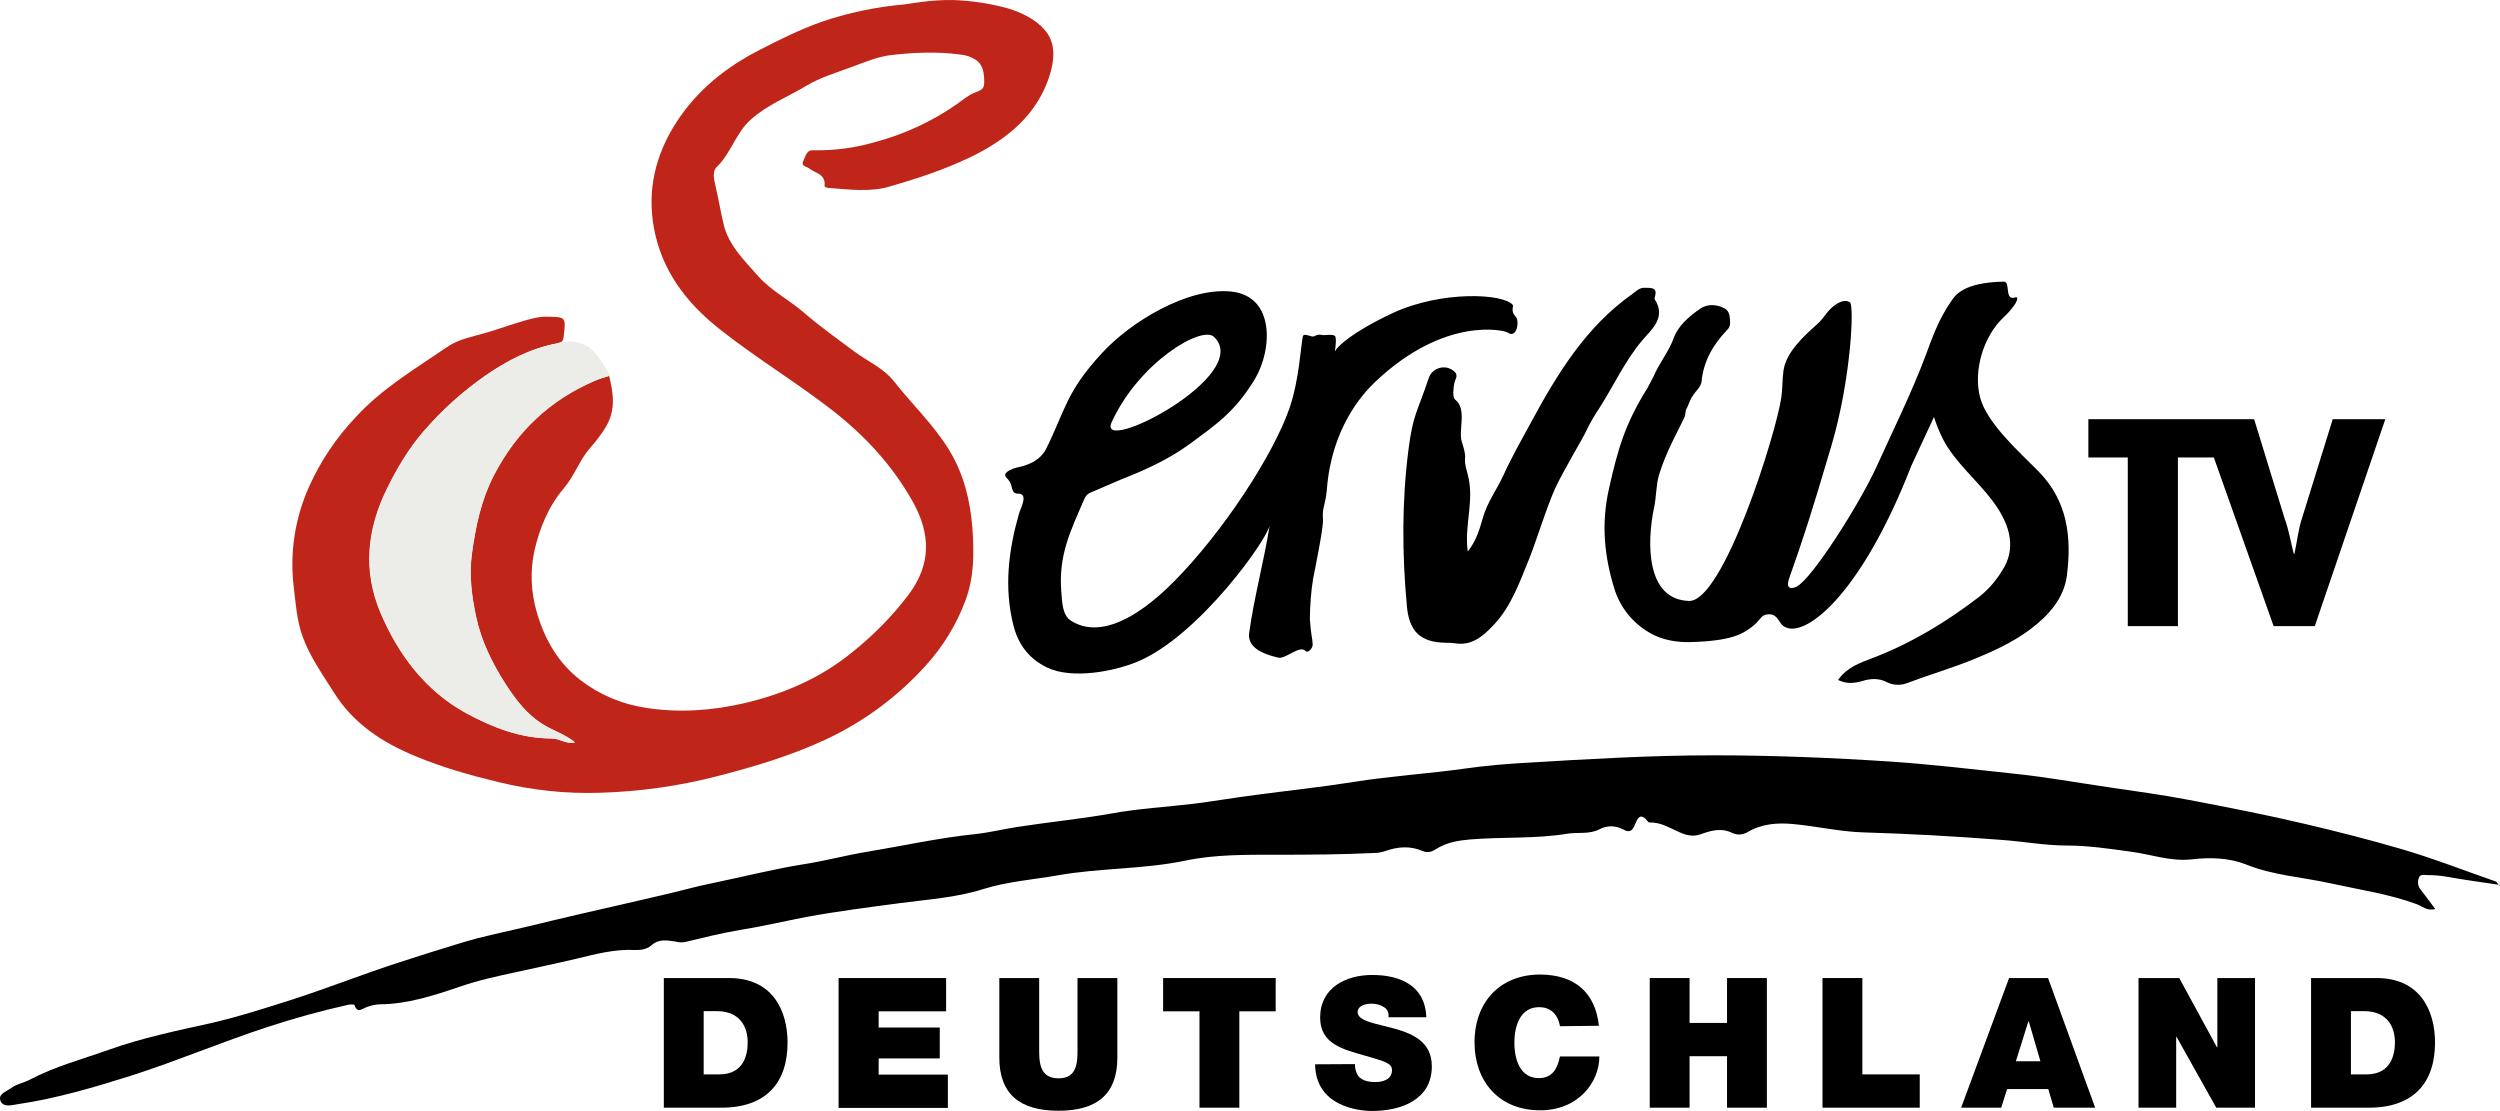
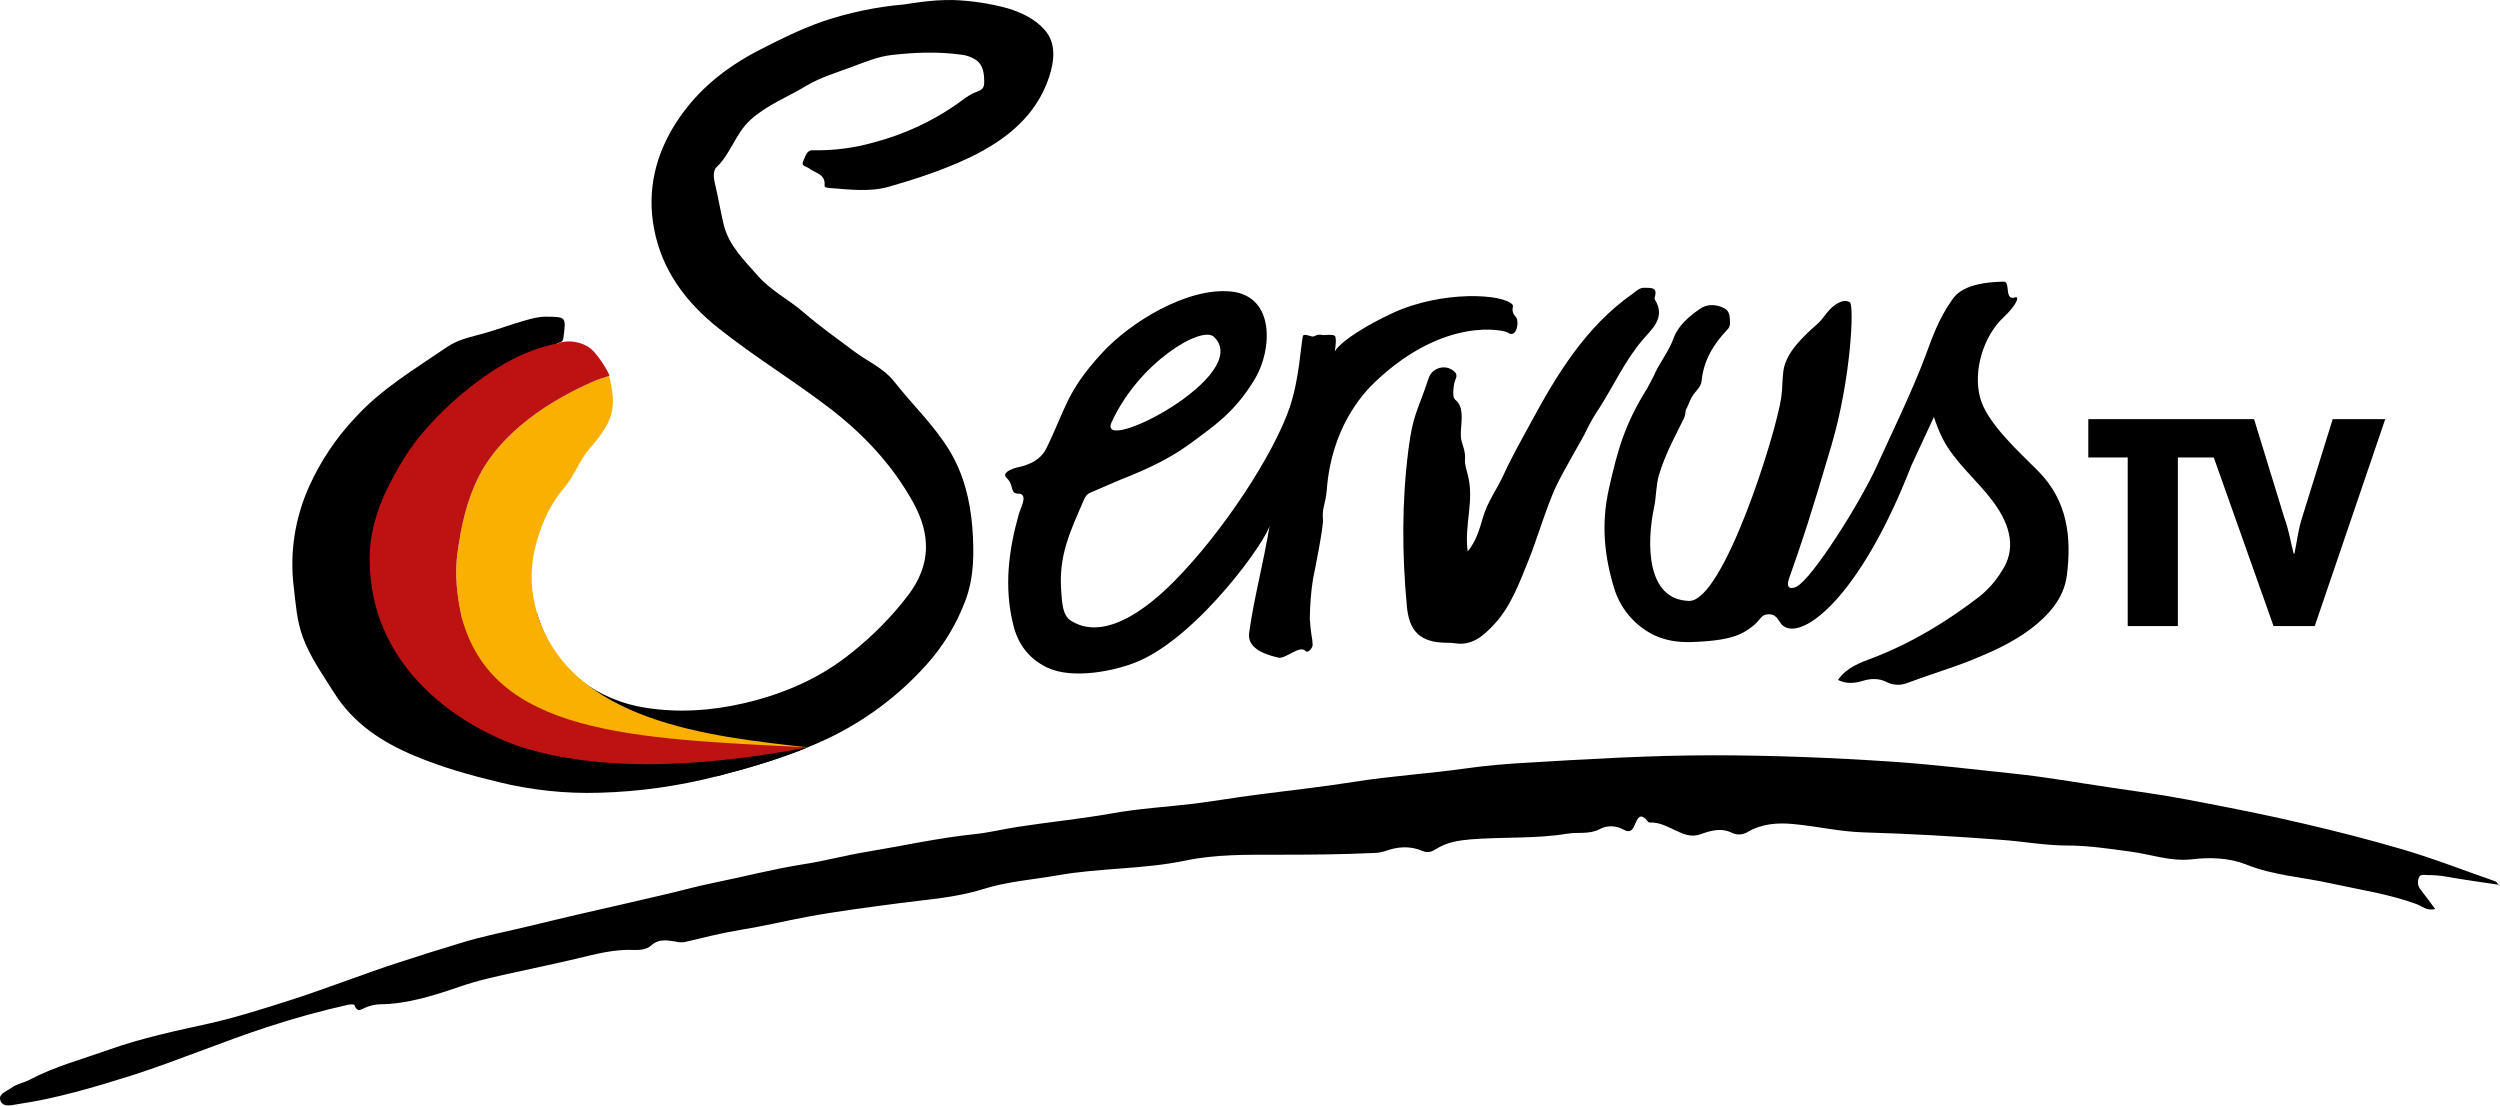
- <svg xmlns="http://www.w3.org/2000/svg" space="preserve" version="1.1" viewBox="0 0 1141.6 507.31">
-   <path class="st0" d="m460.23 3.814c6.4 2 12.3 4.8 16.6 9.6 5.8 6.3 4.5 14.7 2.3 21.6-5.9 17.9-19.6 28.8-36.1 36.8-11.9 5.7-24.4 9.8-36.9 13.4-8.9 2.6-18.5 1.3-27.7 0.6-0.8-0.1-2-0.2-1.9-1.2 0.5-5.2-4.3-5.5-7-7.7-1.2-0.9-3.8-1-2.8-3.2 1-2 1.5-5.3 4.5-5.1 9.4 0.2 18.8-1 27.9-3.6 13.6-3.6 26.5-9.5 38-17.6 2.5-1.8 4.9-3.8 7.7-5 2.4-1 4.7-1.4 4.6-4.7 0-4-0.3-8.1-4-10.5-2.1-1.3-4.4-2.1-6.9-2.3-10.5-1.4-20.9-1-31.3 0.2-6.4 0.7-12.4 3.3-18.4 5.5-7 2.6-14.4 4.8-20.7 8.6-8.4 5.1-17.6 8.5-25.3 15.4-7 6.3-9 15.4-15.6 21.7-2 1.9-1.2 5.6-0.6 8.2 1.4 5.9 2.4 12 3.8 17.9 2.3 9.7 9.4 16.4 15.7 23.6 6 6.8 14.1 10.8 20.8 16.6 7.4 6.4 15.4 12.1 23.2 17.9 6 4.5 13.2 7.5 18 13.5 8.3 10.6 18.2 19.9 25.3 31.5 6.7 11 9.6 23 10.6 35.5 0.8 11.2 0.9 22.4-3.2 33.3s-10.2 20.9-18 29.5c-12.8 14.2-28.3 25.7-45.6 33.8-16.1 7.5-32.9 12.5-50 16.9-17.5 4.5-35.4 7-53.4 7.5-15.6 0.5-31.2-1.2-46.3-4.9-12.9-3.1-25.6-6.7-37.8-11.8-15-6.2-28.2-14.7-37.2-29-5.2-8.3-10.9-16.2-14.3-25.5-2.7-7.4-3.2-15.2-4.1-22.9-1.9-15.7 0.6-31.5 7.1-45.9 5.2-11.5 12.3-22.1 21-31.3 12.1-13.3 27.4-22.3 42-32.3 5.3-3.6 11.6-4.7 17.5-6.4s11.8-3.9 17.8-5.6c3.2-0.9 6.3-1.8 9.7-1.8 9.3 0.1 9.3 0 8.1 9.4-0.2 1.9-0.9 2.3-2.7 2.7-12.3 2.3-23.1 7.9-33.3 15-10.3 7.2-19.7 15.7-27.9 25.2-6.8 7.8-12.1 16.8-16.7 26.1-9.2 18.6-11.2 37.7-2.9 57.1 8.2 19.1 20.4 35.3 38.9 45.5 12.1 6.6 25 11.6 39.2 11.6 3.5 0 6.5 2.7 10.5 1.8-4.3-3.6-9.5-5.2-14-7.9-7.9-4.7-13.1-11.8-17.9-19.2-6-9.4-10.9-19.5-13.2-30.4-2-9.4-3.2-18.9-1.9-28.6 1.7-12.5 4.2-24.5 10-35.9 10.3-19.9 25.5-34.3 46-43.1 2-0.9 4.3-1.5 6.7-2.3 2 8.1 3.2 15.7-1.7 23.7-2.1 3.4-4.5 6.5-7.2 9.5-4.7 5.5-7 12.6-11.8 18.2-7 8.2-11.1 18.4-13.4 28.5-2 9.3-1.6 18.9 1.1 28.1 3.6 12.4 9.7 23.1 20.1 31.1 8.7 6.6 18.9 10.9 29.7 12.5 15.1 2.4 30.2 1.3 44.9-2.1 17.9-4.2 34.6-11.3 49.1-23.1 9.7-7.7 18.5-16.6 26-26.5 10.3-13.8 10.1-27.6 2-42.2-9.3-16.7-21.9-30.3-36.9-42-16.9-13.1-35.2-24.1-51.9-37.4-15.1-12-26-26.7-29.5-45.7-3.2-17.3 0.6-33.5 10.3-48.5 9.5-14.6 22.4-24.9 37.7-32.8 9.3-4.8 18.6-9.4 28.4-12.9 12.3-4.2 25-6.9 38-8 1.8-0.2 11.9-2.2 22.2-2 8.6 0.3 16.9 1.6 25 3.8" fill="#bf2519" />
-   <path class="st1" d="m254.73 156.81c0.5-0.1 0.9-0.2 1.4-0.4-0.5 0.1-1 0.2-1.4 0.4-2.9 0.5-5.7 1.3-8.4 2.1-8.9 2.9-17 7.4-24.8 12.8-10.3 7.2-19.7 15.7-27.9 25.2-6.8 7.8-12.1 16.8-16.7 26.1-9.2 18.6-11.2 37.7-2.9 57.1 8.2 19.1 20.4 35.3 38.9 45.5 12.1 6.6 25 11.6 39.2 11.6 3.6 0 6.5 2.7 10.5 1.8-4.3-3.6-9.5-5.2-14.1-7.9-7.9-4.7-13.1-11.7-17.9-19.2-6-9.4-10.9-19.5-13.2-30.4-2-9.4-3.2-18.9-1.9-28.6 1.7-12.5 4.2-24.5 10.1-35.9 10.3-19.9 25.5-34.3 46-43.1 2-0.9 4.3-1.5 6.7-2.3-0.1-0.4-0.3-0.8-0.4-1.1 0 0-5.1-10.1-10.1-12.6-3.6-1.9-7.7-2.5-11.7-1.6" fill="#ecece8" />
-   <g transform="translate(-32.671 -103.59)">
+ <svg xmlns="http://www.w3.org/2000/svg" width="800" height="353.74" space="preserve" version="1.1" viewBox="0 0 800 353.74">
+   <path class="st0" d="m322.51 2.673c4.485 1.401 8.619 3.364 11.632 6.727 4.064 4.415 3.153 10.301 1.612 15.136-4.134 12.543-13.735 20.182-25.297 25.788-8.339 3.994-17.098 6.867-25.858 9.39-6.237 1.822-12.964 0.911-19.411 0.42-0.561-0.07-1.401-0.14-1.331-0.841 0.35-3.644-3.013-3.854-4.905-5.396-0.841-0.631-2.663-0.701-1.962-2.242 0.701-1.401 1.051-3.714 3.153-3.574 6.587 0.14 13.174-0.701 19.551-2.523 9.53-2.523 18.57-6.657 26.629-12.333 1.752-1.261 3.434-2.663 5.396-3.504 1.682-0.701 3.293-0.981 3.224-3.293 0-2.803-0.21-5.676-2.803-7.358-1.472-0.911-3.083-1.472-4.835-1.612-7.358-0.981-14.646-0.701-21.934 0.14-4.485 0.491-8.689 2.312-12.894 3.854-4.905 1.822-10.091 3.364-14.506 6.027-5.886 3.574-12.333 5.956-17.729 10.792-4.905 4.415-6.307 10.792-10.932 15.206-1.401 1.331-0.841 3.924-0.42 5.746 0.981 4.134 1.682 8.409 2.663 12.543 1.612 6.797 6.587 11.492 11.002 16.538 4.205 4.765 9.881 7.568 14.576 11.632 5.186 4.485 10.792 8.479 16.257 12.543 4.205 3.153 9.25 5.256 12.614 9.46 5.816 7.428 12.754 13.945 17.729 22.074 4.695 7.708 6.727 16.117 7.428 24.877 0.561 7.848 0.631 15.697-2.242 23.335-2.873 7.638-7.148 14.646-12.614 20.672-8.97 9.951-19.831 18.009-31.954 23.685-11.282 5.256-23.055 8.759-35.038 11.843-57.162-7.849-57.532-23.285-57.532-52.486 2.523 8.689 6.797 16.187 14.085 21.793 6.097 4.625 13.244 7.638 20.812 8.759 10.581 1.682 21.163 0.911 31.464-1.472 12.543-2.943 24.246-7.918 34.407-16.187 6.797-5.396 12.964-11.632 18.22-18.57 7.218-9.67 7.078-19.341 1.401-29.572-6.517-11.703-15.346-21.233-25.858-29.432-11.843-9.18-24.666-16.888-36.369-26.208-10.581-8.409-18.22-18.71-20.672-32.024-2.242-12.123 0.42-23.475 7.218-33.987 6.657-10.231 15.697-17.449 26.418-22.985 6.517-3.364 13.034-6.587 19.901-9.04 8.619-2.943 17.519-4.835 26.629-5.606 1.261-0.14 8.339-1.542 15.557-1.401 6.027 0.21 11.843 1.121 17.519 2.663" stroke-width=".701" />
+   <g transform="matrix(.70075 0 0 .70075 -22.894 -72.591)">
    <path class="st1" d="m1174.3 507.7c-8.8-1.3-16.7-2.4-24.6-3.8-2.8-0.5-5.6-0.7-8.4-0.7-1.6 0-3.6-0.7-4.2 1.6-0.6 1.8-0.2 3.7 1 5.1 2.2 2.8 4.3 5.7 6.6 8.8-3.7 1-6-1.3-8.4-2.2-12.7-4.7-26.1-6.6-39.2-9.5-13-2.9-26.3-3.6-38.9-8.7-7.6-3-16.4-3.3-24.6-2.3-9.8 1.1-18.7-2.3-27.9-3.5-9.7-1.3-19.2-2.8-29.1-2.8-10.1 0-20.1-1.9-30.2-2.6-20.9-1.6-41.7-2.8-62.7-3.4-10.7-0.3-21.3-2.8-32-3.8-7.3-0.7-14.5-0.2-21.1 3.7-2.1 1.2-4.6 1.4-6.8 0.4-5.2-2.6-9.9-1.1-14.7 0.6-4 1.4-7.5 0-10.9-1.6-3.6-1.7-7-3.6-11-3.8-0.7 0-1.6 0.1-1.9-0.3-3.8-5-5-1.2-6.3 1.8-1.1 2.5-2.5 3.1-5 1.7-3.4-1.9-7.6-2-11-0.1-4.7 2.4-9.8 1.2-14.6 2-14.7 2.4-29.5 1.4-44.3 2.6-5.7 0.5-11 1.4-15.8 4.5-2 1.3-3.8 1.7-6 0.8-5.8-2.5-11.5-2-17.3 0.1-1.6 0.5-3.2 0.8-4.9 0.8-14.7 0.7-29.3 0.8-44 0.8-14.1 0-28.5-0.2-42.2 2.7-19.3 4-39 3.3-58.2 6.7-11.4 2-22.9 2.8-34.1 6.3-12.3 3.9-25.3 4.7-38 6.4-14.3 1.9-28.5 3.7-42.6 6.3-10 1.9-20 4.3-30.1 5.9-8.6 1.4-17.1 3.6-25.6 5.6-1.5 0.2-2.9 0.1-4.4-0.3-3.7-0.5-7.4-1.3-10.8 1.8-1.9 1.7-4.7 2.2-7.5 2.1-9.2-0.5-18 1.9-26.8 4s-18 4-27 6c-8.8 1.9-17.7 3.8-26.3 6.8-11.8 4-23.7 7.9-36.4 8-2 0.1-3.9 0.5-5.8 1.2-2 0.6-4.4 3.3-5.8-0.9-0.1-0.3-1.9-0.3-2.8-0.1-12.5 2.8-24.8 6.2-37 10.2-20.8 6.8-41 15.4-61.9 22.1-17.1 5.4-34.3 10.5-52 13.1-2.7 0.4-6.4 1.6-7.8-1.3-1.5-3.3 2.5-4.4 4.5-5.9 2.6-2 6-2.5 8.8-4 11.6-6.1 24.2-9.4 36.5-13.8 15-5.3 30.3-8.5 45.7-11.9 12.7-2.9 25.2-6.9 37.7-10.9 16.4-5.3 32.5-11.7 48.9-17 9.2-3 18.4-5.9 27.7-8.7 10.5-3.3 21.3-5.3 32-7.9 7.8-1.9 15.7-3.8 23.5-5.6 12.1-2.8 24.3-5.5 36.5-8.4 7.9-1.8 15.6-4 23.5-5.6 13.7-2.8 27.2-6.3 41-8.5 9.9-1.5 19.7-4.2 29.6-5.8 16.3-2.7 32.4-6.3 48.9-8 6.6-0.7 13-2.3 19.5-3.3 14.2-2.2 28.6-3.6 42.7-6.1 12.5-2.3 25.3-3 37.9-4.5 9.4-1.2 18.7-2.8 28-4 15.1-2 30.2-3.6 45.3-6 16.9-2.7 33.9-3.7 50.8-6.1 9.2-1.3 18.5-2.1 27.7-2.6 28.4-1.7 56.7-3.4 85.2-3.4 27.3 0 54.5 1.1 81.7 2.9 18.7 1.3 37.3 3.5 55.9 5.5 14.5 1.5 28.8 4.1 43.2 6.2 12.1 1.8 24.2 3.4 36.2 5.7 17.9 3.4 35.9 6.9 53.6 11.1 14.5 3.4 29 7.1 43.4 11.3 14.8 4.3 29 9.9 43.4 14.9 0.4 0.1 0.6 0.7 1.6 1.9" />
    <path class="st1" d="m702.9 355.4c3.8-4.6 5.4-10.1 6.9-15.3 2-7.2 6.5-13.1 9.5-19.7 3.6-8 8-15.6 12.2-23.4 12.1-22.4 25.2-44.1 46.6-59.2 1.7-1.2 3.2-2.9 5.6-2.8 2.8 0.1 6.1-0.4 4.6 4.3-0.1 0.3-0.1 0.7 0 1 5.4 8.4-1.6 13.8-5.7 18.7-8 9.5-13 20.6-19.5 30.8-2.4 3.5-4.5 7.2-6.3 11-1 2.3-9.9 17.2-13.7 25.2-4 8.6-8.9 24.7-12.2 32.9-4.3 10.5-8.1 21.5-16.1 30-4.8 5.1-10 9.8-18 8.4-1.3-0.2-2.7-0.2-4-0.2-11.6-0.2-16.7-5.2-17.7-16.9-2.2-23.7-2.3-47.4 0.7-71 2.1-16.6 4-17.1 9.3-33 1.3-3.8 5.4-5.7 9.1-4.5 1 0.4 2 0.9 2.7 1.7 0.9 0.7 1.1 2 0.6 3-0.7 1.6-1 3.3-1.1 5-0.2 1.6-0.2 4 0.8 4.7 5.5 4.3 1.3 14.1 3 19.2 3.2 10-0.1 5.3 2.6 14.6 3.4 12.1-1.6 23.3 0.1 35.5" />
    <path class="st1" d="m723.5 242.9c-3.8-5.2-32.4-6.9-55.2 3.8-18.8 8.9-25.1 15.3-26 17.3-0.3 0.7 0.8-4.1 0.2-6.6-0.3-1.2-3.1-0.9-4.6-0.8-2.4 0.2-2.1-0.9-5.3 0.6-1 0.5-4.6-1.8-5 0-1 5.1-1.7 19.8-6 32.5-7.4 21.6-30.6 57-52.8 79.4-7 7-29.6 28.9-47 18-4-2.5-4.1-8.3-4.5-13.3-1.3-16.6 4-27.3 10.4-42.1 1.2-2.7 2.3-2.9 4.9-4 4-1.7 8-3.5 12.1-5.2 11.4-4.5 21.8-9.2 31.7-16.5 11.2-8.3 20.3-14.3 29.4-29.5 7.8-13.1 9.3-37.8-11.1-39.8-19.8-1.9-45.7 13.8-58.9 28.2-16.3 17.7-16.5 25.6-25.4 43.6-0.4 0.8-0.8 1.5-1.4 2.2-2.8 3.7-7.6 5.5-11.6 6.3-3 0.7-7.5 2.6-5 4.9 3.5 3.3 1.3 7.1 5.2 7.1 4.9 0 1.1 6.6 0.4 9.1-4.8 16.8-6.9 33.7-2.6 50.9 2.1 8.7 7.1 15.4 15.4 19.4 11.4 5.5 30.8 1.8 41.6-2.8 28-11.9 59.3-56.1 60.1-62.3-2.9 17.8-7.1 32.8-9.4 49.2-0.9 6.4 5.4 9.6 13.3 11.4 3.3 0.8 9.8-6 12.5-3 1 1.1 3.2-1.3 3.2-2.9-0.1-3.4-0.8-3.8-1.3-11.9 0.1-6.1 0.5-12.3 1.5-18.3 0.6-3 4.8-23.5 4.5-27.1-0.5-5.6 1.2-6.2 1.8-14 2.2-27.3 15.8-42.8 22-48.7 31.9-30.3 59.3-23.6 60.7-22.5 3.9 2.9 5.5-5.4 3.4-7.4-2.3-2.4-0.8-4.7-1.2-5.2m-136.5 14.5c18.4 17.5-53.9 54.7-46.7 39 12.5-27.4 41.2-44.3 46.7-39" />
    <path class="st1" d="m846.1 285c0.6-4 0.4-8.5 1-12.3 1.3-8.4 9.2-15.6 15.4-21.1 2.9-2.5 4.5-6.1 7.8-8.5 2.5-1.8 5-2.8 7.1-1.5s0.5 35.3-8.4 65.4c-9.6 32.5-12.9 42.5-19.3 60.6-1.8 5.1 1.1 5 3.3 3.9 7-3.3 29.3-38.5 36.9-55.5 5.5-12.2 16.1-33.9 22.1-50.1 2.9-7.8 5.9-16.6 11.9-25.1 1.4-2 5-8.3 23.8-8.6 3.3-0.1-0.1 9.2 5.5 7.1 1.8 0-0.3 4.2-5.5 9.1-9.3 8.6-14.1 24.5-10.8 36.8 3.1 11.7 18.2 25.1 26.6 33.6 13.4 13.6 15.2 30.2 13 47.6-1.3 10.3-8.3 18.2-16.5 24.4s-17.8 10.5-27.2 14.3c-9.6 3.8-19.7 6.8-29.5 10.5-3 1.1-6.4 0.9-9.2-0.6-3.6-1.8-7.3-1.6-11.1-0.4-3.5 1-7.1 1.4-11-0.5 4-5.8 10-7.8 15.7-10 17.8-6.8 33.8-16.5 48.9-28.1 4.1-3.3 7.6-7.3 10.3-11.8 6.2-9.4 4.5-20.1-4.2-31.7-7.3-9.8-17.3-17.7-22.9-28.6-1.6-3.2-2.9-6.5-4-9.9-3.8 8.3-6.6 14.1-10.3 22.2-23.6 60.6-49.5 79.4-58.2 73.4-2.4-1.4-2.7-5.5-6.7-5.5-4.1 0-3.5 2.4-8 5.8s-9.7 6.4-28.2 6.9c-4.9 0.1-12.1-0.5-18.5-4.3-7.5-4.3-13.2-11.3-15.9-19.6-4.8-15.3-6.2-30.2-2.6-46.2 4.1-18.1 7.2-29.3 17.6-46l2.8-5.3c2.5-6 6.8-11 9.1-17.3 2-5.7 7-10 12.1-13.5 3.3-2.3 7.3-2.1 11-0.3 2.6 1.3 2.6 4 2.7 6.5 0.1 1.3-0.4 2.6-1.4 3.5-6.3 6.6-10.7 14.1-11.6 23.3-0.3 3.3-3.4 4.6-5.3 9-0.4 1-1.3 3.2-1.7 3.8-0.5 0.9-0.2 2.3-1 4.1-3 6.4-8.2 15.2-11.5 26.1-1.3 4.4-1.2 10.3-2.2 14.7-3.4 16.1-3.7 42.1 15.9 42.7 15.7 0.6 39.9-76.6 42.2-93" />
    <path class="st1" d="m1097.9 295-14 45.1c-1.8 5.5-2.3 10.9-3.5 16.4h-0.3c-1.4-5.4-2.2-10.8-4.2-16.2l-13.9-45.3h-75.7v17.5h18v77h22.9v-77h16.4l27.3 77h18.8l32.2-94.5z" />
  </g>
-   <g transform="translate(-32.671 -103.59)">
-     <path class="st1" d="m335.7 550.2h29.9c19.7 0 26.7 14.6 26.7 29.5 0 18.1-9.6 29.7-30.2 29.7h-26.3v-59.2zm18.3 44h7.1c11.4 0 13-9.2 13-14.8 0-3.7-1.2-14.1-14.3-14.1h-5.8z" />
-     <path class="st1" d="m415.7 550.2h49v15.2h-30.8v7.4h27.9v14.1h-27.9v7.4h31.6v15.2h-49.9v-59.3z" />
-     <path class="st1" d="m542.9 586.5c0 16.4-8.9 24.3-26.9 24.3s-27-7.9-27-24.3v-36.3h18.2v32.2c0 6 0 13.6 8.9 13.6 8.6 0 8.6-7.5 8.6-13.6v-32.2h18.2z" />
-     <path class="st1" d="m580.4 565.4h-16.6v-15.2h51.4v15.2h-16.6v44h-18.2z" />
-     <path class="st1" d="m651.4 589.5c0 1.3 0.2 2.7 0.7 3.9 1.3 3.6 5.3 4.3 8.7 4.3 3 0 7.5-1 7.5-5.4 0-3.1-2.6-3.9-12.8-6.8-9.4-2.7-20-5.2-20-17.2 0-13.7 11.7-19.5 23.8-19.5 12.8 0 24.2 4.9 24.7 19.3h-17.3c0.3-1.9-0.5-3.8-2.2-4.7-1.6-1-3.5-1.5-5.4-1.5-2.5 0-6.5 0.7-6.5 4 0.3 4.2 8.8 5.1 17.2 7.5s16.7 6.2 16.7 17.1c0 15.4-14.2 20.4-27.3 20.4-6.7 0-25.8-2.4-26-21.3z" />
-     <path class="st1" d="m745 572.2c-0.3-2.2-2-8.7-9.5-8.7-8.5 0-11.3 8.3-11.3 16.2s2.7 16.2 11.2 16.2c6.1 0 8.5-4.3 9.6-9.9h18c0 11.9-9.7 24.6-27 24.6-19.1 0-30-13.5-30-31 0-18.6 11.8-31 30-31 16.2 0.1 25.2 8.6 26.8 23.4z" />
-     <path class="st1" d="m786 550.2h18.2v20.5h17.1v-20.5h18.2v59.2h-18.2v-23.5h-17.1v23.5h-18.2z" />
-     <path class="st1" d="m864.9 550.2h18.2v44h26.2v15.2h-44.4z" />
-     <path class="st1" d="m950.1 550.2h17.8l21.5 59.2h-18.9l-2.5-8.5h-18.8l-2.7 8.5h-18.3zm14.3 38-5.3-18.2h-0.2l-5.7 18.2z" />
-     <path class="st1" d="m1009.2 550.2h18.6l17.2 31.6h0.2v-31.6h17.2v59.2h-17.7l-18.1-32.3h-0.2v32.3h-17.2z" />
-     <path class="st1" d="m1088 550.2h29.9c19.7 0 26.7 14.6 26.7 29.5 0 18.1-9.6 29.7-30.2 29.7h-26.4zm18.2 44h7.1c11.3 0 13-9.2 13-14.8 0-3.7-1.2-14.1-14.3-14.1h-5.8z" />
-   </g>
+   <path class="st0" d="m258.46 239.15c-9.469 3.881-19.24 6.721-29.156 9.272-12.263 3.153-24.807 4.905-37.42 5.256-10.932 0.35-21.863-0.841-32.445-3.434-9.04-2.172-17.939-4.695-26.488-8.269-10.511-4.345-19.761-10.301-26.068-20.322-3.644-5.816-7.638-11.352-10.021-17.869-1.892-5.186-2.242-10.651-2.873-16.047-1.331-11.002 0.42-22.074 4.975-32.165 3.644-8.059 8.619-15.487 14.716-21.934 8.479-9.32 19.201-15.627 29.432-22.634 3.714-2.523 8.129-3.293 12.263-4.485s8.269-2.733 12.473-3.924c2.242-0.631 4.415-1.261 6.797-1.261 6.517 0.07 6.517 0 5.676 6.587-0.14 1.331-0.631 1.612-1.892 1.892-25.929 31.823-62.196 69.222-40.535 93.94 15.459 17.642 56.623 35.455 120.57 35.397z" stroke-width=".701" />
+   <path class="st0" d="m171.78 195.94c-1.892-6.447-2.173-13.174-0.772-19.691 1.612-7.078 4.485-14.225 9.39-19.971 3.364-3.924 4.976-8.899 8.269-12.753 1.892-2.102 3.573-4.275 5.045-6.657 3.426-5.593 2.596-10.908 1.2-16.569-1.633 0.538-3.199 0.956-4.563 1.57-14.365 6.167-29.693 16.257-36.911 30.202-4.134 7.989-5.887 16.398-7.079 25.157-0.911 6.797-0.07 13.454 1.332 20.041 8.642 41.496 67.619 42.352 110.78 41.876-31.21-3.469-76.169-8.113-86.69-43.205z" fill="#f9b000" stroke-width=".701" />
+   <path class="st1" d="m178.5 109.89c0.35-0.07 0.631-0.14 0.981-0.28-0.35 0.07-0.701 0.14-0.981 0.28-2.032 0.35-3.994 0.911-5.886 1.472-6.237 2.032-11.913 5.186-17.379 8.97-7.218 5.045-13.805 11.002-19.551 17.659-4.765 5.466-8.479 11.773-11.703 18.29-3.65 7.378-5.682 14.869-5.704 22.447 0 33.996 27.041 52.552 47.104 59.865 17.867 5.993 46.602 9.425 93.082 0.558-56.555-2.804-100.95-4.187-110.78-41.876-1.401-6.587-2.242-13.244-1.331-20.042 1.191-8.759 2.943-17.168 7.078-25.157 7.218-13.945 22.546-24.036 36.911-30.202 1.401-0.631 3.013-1.051 4.695-1.612-0.07-0.28-0.21-0.561-0.28-0.771 0 0-3.574-7.078-7.078-8.829-2.523-1.331-5.396-1.752-8.199-1.121" fill="#bd1212" stroke-width=".701" />
</svg>
